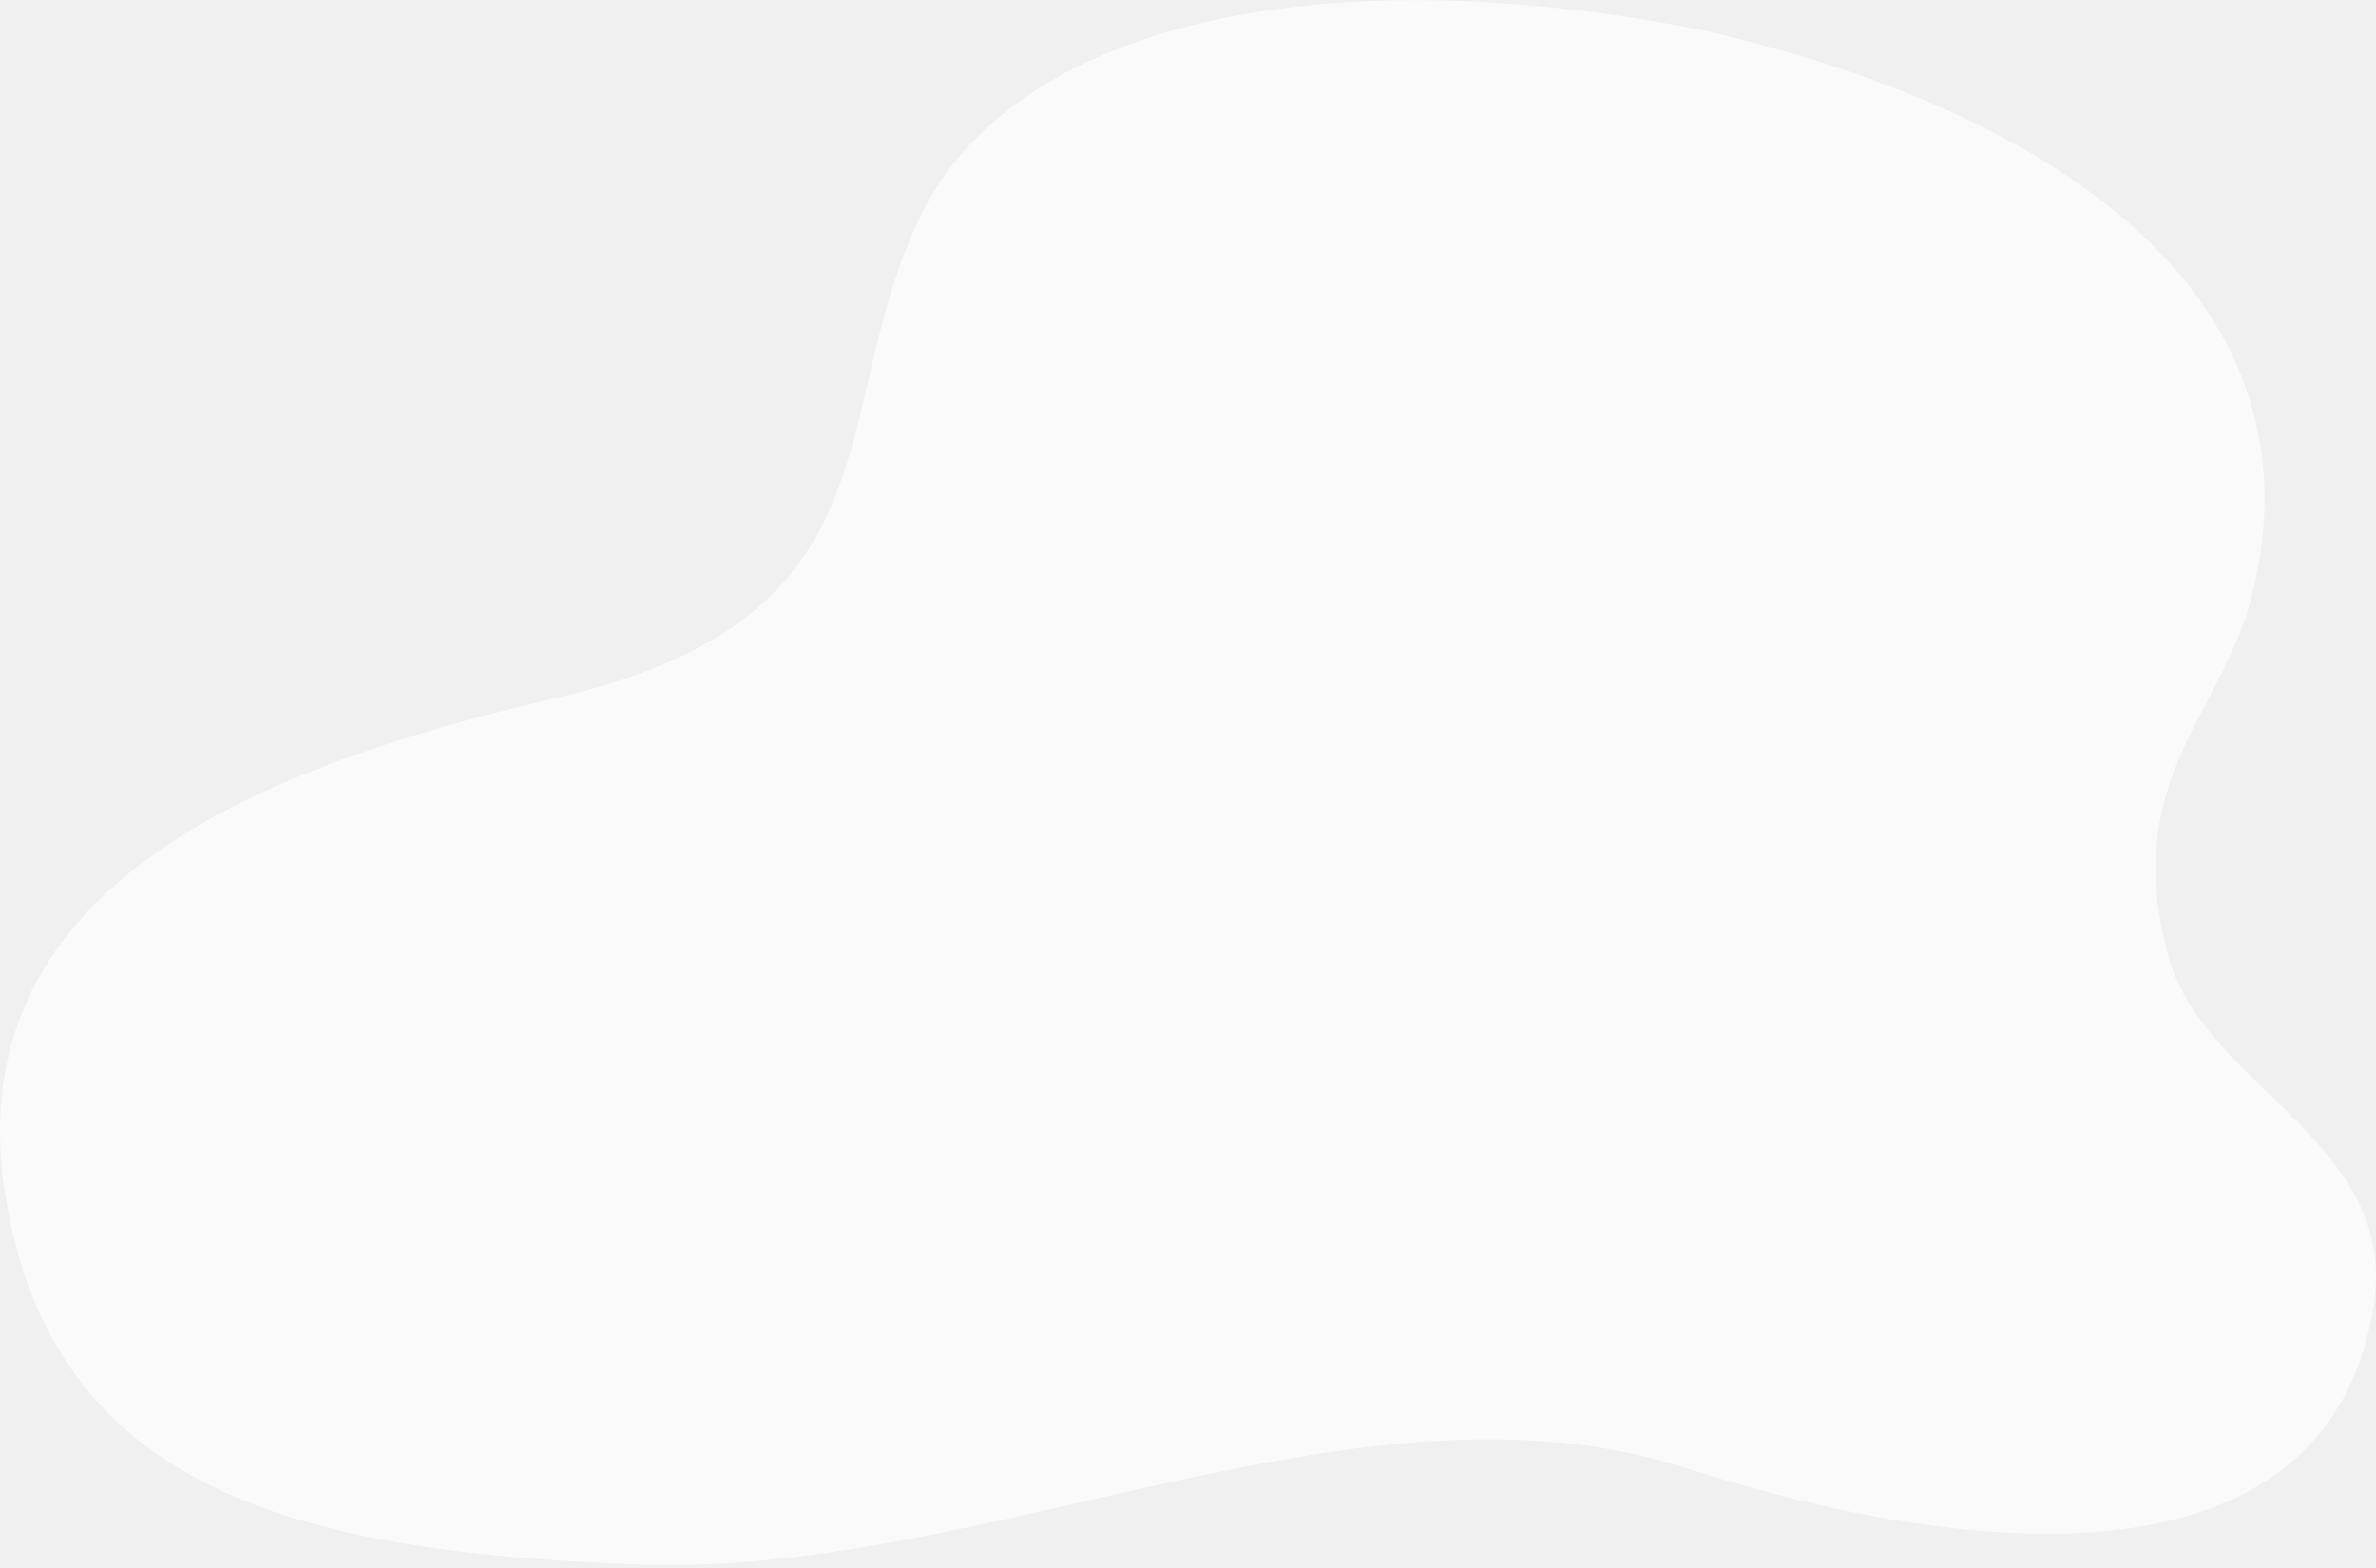
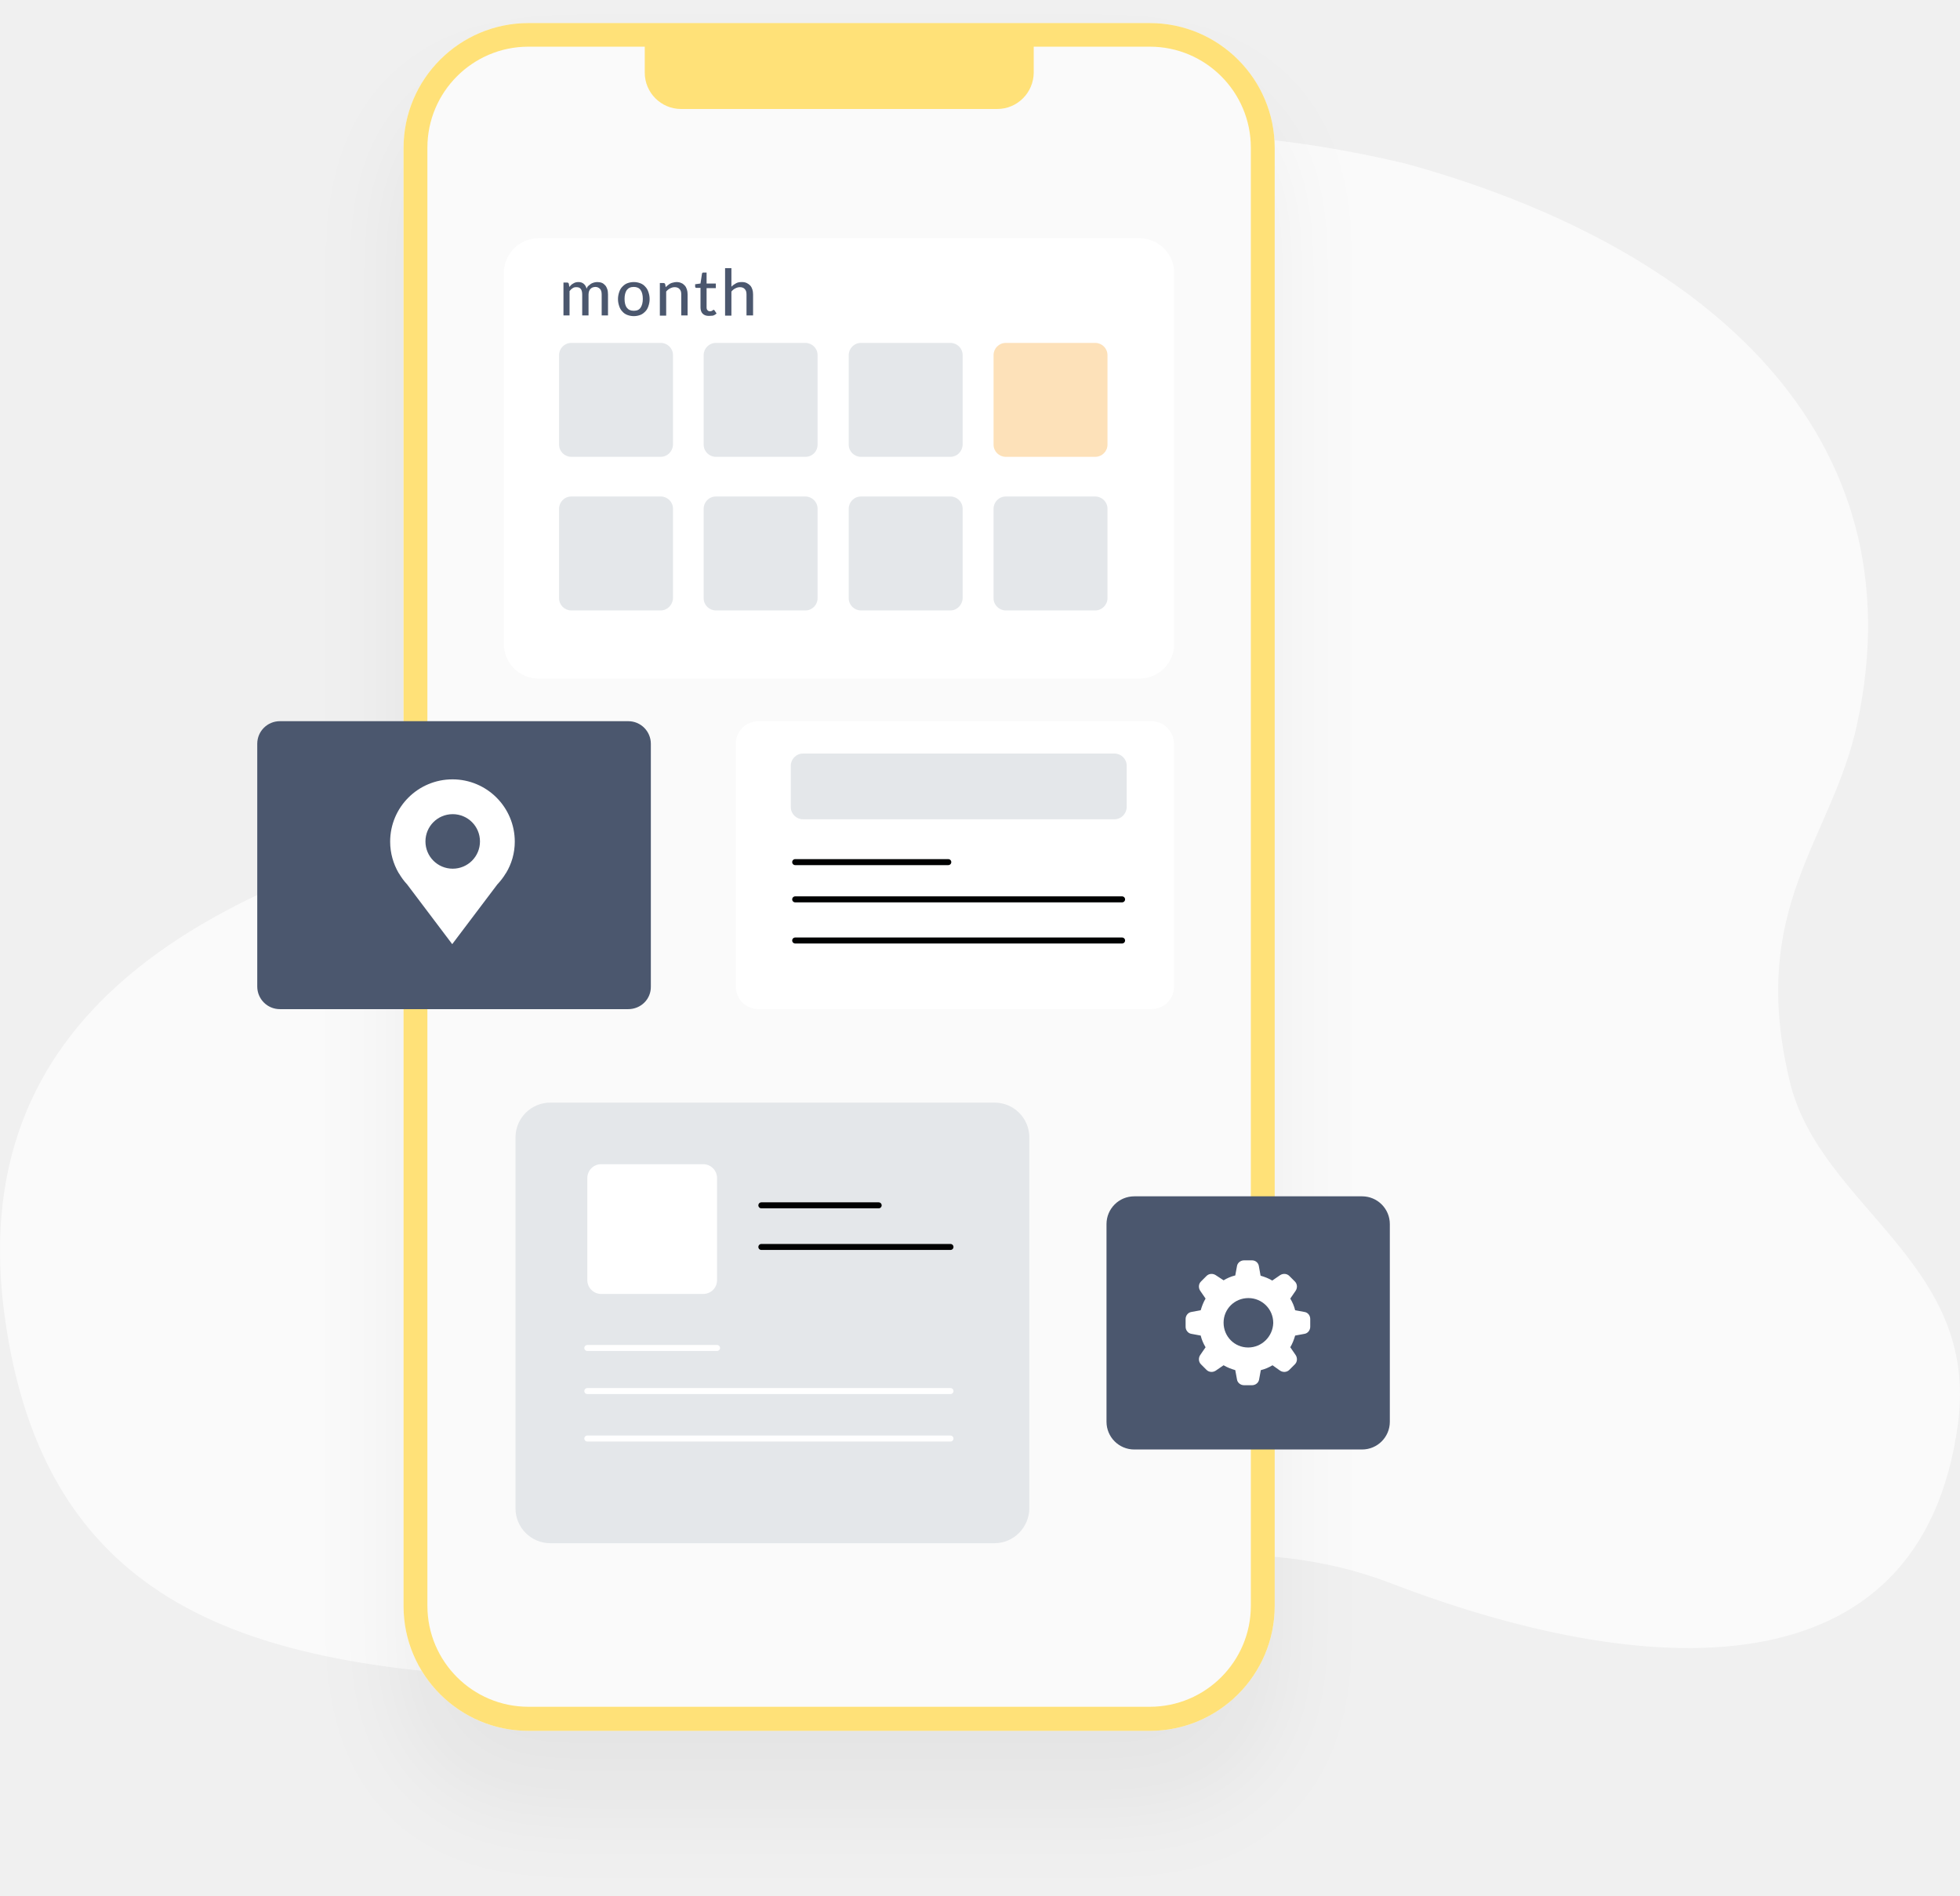
- <svg xmlns="http://www.w3.org/2000/svg" width="647" height="427" viewBox="0 0 647 427" fill="none">
-   <path d="M463.811 8.245C360.473 -12.153 276.005 5.797 250.451 59.283C224.841 112.931 245.902 167.6 153.122 189.671C77.079 207.255 -12.163 238.261 1.372 325.119C14.233 407.529 84.043 422.706 173.453 426.051C268.592 429.642 370.582 371.383 459.15 399.819C541.371 426.215 634.151 432.089 646.339 355.798C653.471 311.125 600.791 296.193 590.794 261.393C576.922 213.171 604.666 195.097 613.034 162.867C633.758 82.782 562.881 30.969 463.811 8.245Z" fill="#FAFAFA" />
+ <svg xmlns="http://www.w3.org/2000/svg" width="425" height="411" viewBox="0 0 425 411" fill="none">
+   <path d="M304.667 35.439C236.787 19.404 181.302 33.515 164.516 75.56C147.693 117.732 161.528 160.707 100.583 178.057C50.631 191.88 -7.99 216.253 0.901 284.531C9.349 349.314 55.206 361.244 113.937 363.874C176.432 366.696 243.427 320.9 301.605 343.253C355.615 364.002 416.56 368.621 424.565 308.649C429.251 273.531 394.646 261.793 388.08 234.437C378.967 196.53 397.192 182.323 402.689 156.987C416.302 94.032 369.744 53.303 304.667 35.439Z" fill="#FAFAFA" />
+   <g filter="url(#filter0_d)">
+     <path d="M249.326 375.26H114.579C99.642 375.26 87.503 363.122 87.503 348.187V32.073C87.503 17.138 99.642 5 114.579 5H249.326C264.262 5 276.401 17.138 276.401 32.073V348.187C276.401 363.122 264.262 375.26 249.326 375.26Z" fill="#FAFAFA" />
+   </g>
+   <path d="M249.326 10.119C261.412 10.119 271.229 19.935 271.229 32.02V348.134C271.229 360.219 261.412 370.035 249.326 370.035H114.579C102.492 370.035 92.675 360.219 92.675 348.134V32.02C92.675 19.935 102.492 10.119 114.579 10.119H249.326ZM249.326 5H114.579C99.642 5 87.503 17.138 87.503 32.073V348.187C87.503 363.122 99.642 375.26 114.579 375.26H249.326C264.262 375.26 276.401 363.122 276.401 348.187V32.073C276.401 17.138 264.262 5 249.326 5Z" fill="#FFE178" />
+   <path d="M216.233 23.629H147.672C143.344 23.629 139.807 20.093 139.807 15.766V5.95H224.15V15.766C224.097 20.093 220.613 23.629 216.233 23.629Z" fill="#FFE178" />
+   <path d="M215.652 334.572H119.329C115.159 334.572 111.781 331.194 111.781 327.025V246.598C111.781 242.429 115.159 239.051 119.329 239.051H215.652C219.822 239.051 223.199 242.429 223.199 246.598V327.025C223.147 331.194 219.769 334.572 215.652 334.572Z" fill="#E4E7EA" />
+   <path d="M152.475 280.531H130.36C128.724 280.531 127.352 279.212 127.352 277.523V255.411C127.352 253.775 128.671 252.403 130.36 252.403H152.475C154.111 252.403 155.483 253.722 155.483 255.411V277.523C155.483 279.212 154.164 280.531 152.475 280.531Z" fill="white" />
+   <path d="M165.089 261.322H190.529" stroke="#010202" stroke-width="1.3" stroke-miterlimit="10" stroke-linecap="round" stroke-linejoin="round" />
+   <path d="M165.089 270.346H206.099" stroke="#010202" stroke-width="1.3" stroke-miterlimit="10" stroke-linecap="round" stroke-linejoin="round" />
+   <path d="M127.352 292.247H155.483" stroke="white" stroke-width="1.3" stroke-miterlimit="10" stroke-linecap="round" stroke-linejoin="round" />
+   <path d="M127.352 301.588H206.099" stroke="white" stroke-width="1.3" stroke-miterlimit="10" stroke-linecap="round" stroke-linejoin="round" />
+   <path d="M127.352 311.879H206.099" stroke="white" stroke-width="1.3" stroke-miterlimit="10" stroke-linecap="round" stroke-linejoin="round" />
+   <path d="M136.219 218.786H60.691C57.946 218.786 55.782 216.569 55.782 213.878V161.263C55.782 158.519 57.999 156.355 60.691 156.355H136.219C138.963 156.355 141.127 158.571 141.127 161.263V213.878C141.18 216.622 138.963 218.786 136.219 218.786Z" fill="#4B576E" />
+   <path d="M111.623 182.478C111.623 175.037 105.606 168.968 98.112 168.968C90.67 168.968 84.6 174.984 84.6 182.478C84.6 184.958 85.286 187.28 86.447 189.286L86.5 189.338C87.028 190.235 87.608 191.027 88.295 191.766L98.059 204.695L107.823 191.766C108.509 191.027 109.143 190.235 109.67 189.338L109.723 189.286C110.937 187.28 111.623 184.958 111.623 182.478ZM98.164 188.336C94.892 188.336 92.253 185.697 92.253 182.425C92.253 179.153 94.892 176.514 98.164 176.514C101.437 176.514 104.076 179.153 104.076 182.425C104.076 185.697 101.437 188.336 98.164 188.336Z" fill="white" />
+   <path d="M247.056 147.119H116.796C112.626 147.119 109.248 143.742 109.248 139.573V59.199C109.248 55.029 112.626 51.652 116.796 51.652H247.056C251.226 51.652 254.604 55.029 254.604 59.199V139.625C254.604 143.742 251.226 147.119 247.056 147.119Z" fill="white" />
+   <path d="M143.238 99.043H123.868C122.443 99.043 121.229 97.882 121.229 96.404V76.983C121.229 75.558 122.39 74.345 123.868 74.345H143.291C144.716 74.345 145.93 75.506 145.93 76.983V96.404C145.877 97.882 144.716 99.043 143.238 99.043Z" fill="#E4E7EA" />
+   <path d="M174.642 99.043H155.219C153.794 99.043 152.58 97.882 152.58 96.404V76.983C152.58 75.558 153.741 74.345 155.219 74.345H174.642C176.067 74.345 177.281 75.506 177.281 76.983V96.404C177.281 97.882 176.12 99.043 174.642 99.043Z" fill="#E4E7EA" />
+   <path d="M206.099 99.043H186.676C185.251 99.043 184.037 97.882 184.037 96.404V76.983C184.037 75.558 185.198 74.345 186.676 74.345H206.099C207.524 74.345 208.738 75.506 208.738 76.983V96.404C208.685 97.882 207.524 99.043 206.099 99.043Z" fill="#E4E7EA" />
+   <path d="M237.503 99.043H218.08C216.655 99.043 215.441 97.882 215.441 96.404V76.983C215.441 75.558 216.602 74.345 218.08 74.345H237.503C238.928 74.345 240.142 75.506 240.142 76.983V96.404C240.142 97.882 238.928 99.043 237.503 99.043Z" fill="#FDE1B9" />
+   <path d="M143.238 132.343H123.868C122.443 132.343 121.229 131.182 121.229 129.704V110.283C121.229 108.859 122.39 107.645 123.868 107.645H143.291C144.716 107.645 145.93 108.806 145.93 110.283V129.704C145.877 131.129 144.716 132.343 143.238 132.343Z" fill="#E4E7EA" />
+   <path d="M174.642 132.343H155.219C153.794 132.343 152.58 131.182 152.58 129.704V110.283C152.58 108.859 153.741 107.645 155.219 107.645H174.642C176.067 107.645 177.281 108.806 177.281 110.283V129.704C177.281 131.129 176.12 132.343 174.642 132.343Z" fill="#E4E7EA" />
+   <path d="M206.099 132.343H186.676C185.251 132.343 184.037 131.182 184.037 129.704V110.283C184.037 108.859 185.198 107.645 186.676 107.645H206.099C207.524 107.645 208.738 108.806 208.738 110.283V129.704C208.685 131.129 207.524 132.343 206.099 132.343Z" fill="#E4E7EA" />
+   <path d="M237.503 132.343H218.08C216.655 132.343 215.441 131.182 215.441 129.704V110.283C215.441 108.859 216.602 107.645 218.08 107.645H237.503C238.928 107.645 240.142 108.806 240.142 110.283V129.704C240.142 131.129 238.928 132.343 237.503 132.343Z" fill="#E4E7EA" />
+   <path d="M122.179 68.328V61.257H122.971C123.182 61.257 123.287 61.362 123.34 61.52L123.446 62.207C123.71 61.89 123.974 61.626 124.29 61.468C124.607 61.257 124.976 61.151 125.399 61.151C125.874 61.151 126.243 61.257 126.56 61.52C126.876 61.784 127.088 62.154 127.193 62.576C127.299 62.312 127.404 62.101 127.615 61.943C127.827 61.784 127.985 61.626 128.143 61.52C128.354 61.415 128.565 61.309 128.777 61.257C128.988 61.204 129.252 61.151 129.463 61.151C129.832 61.151 130.202 61.204 130.465 61.309C130.782 61.415 130.993 61.626 131.204 61.837C131.416 62.048 131.574 62.365 131.679 62.682C131.785 62.998 131.838 63.42 131.838 63.843V68.381H130.465V63.843C130.465 63.315 130.36 62.893 130.096 62.629C129.832 62.365 129.515 62.207 129.093 62.207C128.882 62.207 128.724 62.259 128.513 62.312C128.354 62.365 128.196 62.471 128.038 62.629C127.879 62.787 127.827 62.945 127.721 63.157C127.668 63.368 127.615 63.579 127.615 63.843V68.381H126.243V63.843C126.243 63.315 126.138 62.893 125.926 62.629C125.715 62.365 125.399 62.259 124.976 62.259C124.66 62.259 124.396 62.312 124.185 62.471C123.921 62.629 123.71 62.84 123.499 63.104V68.381H122.179V68.328Z" fill="#4B576E" />
+   <path d="M137.432 61.151C137.96 61.151 138.435 61.257 138.857 61.415C139.28 61.573 139.649 61.837 139.913 62.154C140.23 62.47 140.441 62.84 140.599 63.315C140.758 63.79 140.863 64.265 140.863 64.845C140.863 65.426 140.758 65.901 140.599 66.376C140.441 66.851 140.23 67.22 139.913 67.537C139.596 67.853 139.28 68.117 138.857 68.276C138.435 68.434 137.96 68.539 137.432 68.539C136.905 68.539 136.43 68.434 136.007 68.276C135.585 68.117 135.216 67.853 134.952 67.537C134.635 67.22 134.424 66.851 134.266 66.376C134.107 65.901 134.002 65.426 134.002 64.845C134.002 64.265 134.107 63.79 134.266 63.315C134.424 62.84 134.635 62.47 134.952 62.154C135.268 61.837 135.585 61.573 136.007 61.415C136.43 61.257 136.905 61.151 137.432 61.151ZM137.432 67.378C138.119 67.378 138.594 67.167 138.91 66.692C139.227 66.217 139.385 65.584 139.385 64.793C139.385 64.001 139.227 63.315 138.91 62.893C138.594 62.418 138.066 62.207 137.432 62.207C136.746 62.207 136.271 62.418 135.902 62.893C135.585 63.368 135.427 64.001 135.427 64.793C135.427 65.584 135.585 66.27 135.902 66.692C136.271 67.167 136.746 67.378 137.432 67.378Z" fill="#4B576E" />
+   <path d="M144.347 62.259C144.505 62.101 144.663 61.943 144.822 61.837C144.98 61.679 145.191 61.573 145.349 61.468C145.56 61.362 145.719 61.309 145.983 61.257C146.247 61.204 146.405 61.151 146.669 61.151C147.038 61.151 147.408 61.204 147.724 61.362C148.041 61.468 148.252 61.679 148.463 61.89C148.674 62.101 148.833 62.418 148.938 62.734C149.044 63.051 149.097 63.42 149.097 63.843V68.381H147.724V63.843C147.724 63.315 147.619 62.945 147.355 62.681C147.144 62.418 146.774 62.259 146.299 62.259C145.93 62.259 145.613 62.365 145.297 62.523C144.98 62.681 144.716 62.893 144.452 63.209V68.434H143.08V61.362H143.872C144.083 61.362 144.188 61.468 144.241 61.626L144.347 62.259Z" fill="#4B576E" />
+   <path d="M153.689 68.486C153.108 68.486 152.686 68.328 152.369 68.011C152.052 67.695 151.894 67.22 151.894 66.639V62.417H151.05C150.997 62.417 150.891 62.417 150.838 62.364C150.786 62.312 150.733 62.259 150.733 62.153V61.626L151.894 61.467L152.211 59.356C152.211 59.304 152.264 59.198 152.316 59.145C152.369 59.093 152.422 59.093 152.527 59.093H153.214V61.467H155.219V62.47H153.214V66.639C153.214 66.903 153.266 67.114 153.425 67.272C153.583 67.431 153.741 67.484 153.952 67.484C154.058 67.484 154.164 67.484 154.269 67.431C154.375 67.378 154.428 67.378 154.48 67.325C154.533 67.272 154.586 67.272 154.639 67.22C154.691 67.167 154.744 67.167 154.744 67.167C154.797 67.167 154.85 67.167 154.85 67.22C154.85 67.22 154.903 67.272 154.955 67.325L155.378 67.959C155.166 68.17 154.903 68.328 154.586 68.433C154.375 68.433 154.058 68.486 153.689 68.486Z" fill="#4B576E" />
+   <path d="M158.597 62.154C158.914 61.837 159.23 61.626 159.6 61.415C159.969 61.204 160.392 61.151 160.867 61.151C161.236 61.151 161.605 61.204 161.922 61.362C162.239 61.52 162.45 61.679 162.661 61.89C162.872 62.101 163.03 62.418 163.136 62.734C163.242 63.051 163.294 63.42 163.294 63.843V68.381H161.869V63.843C161.869 63.315 161.764 62.945 161.5 62.681C161.289 62.418 160.919 62.259 160.444 62.259C160.075 62.259 159.758 62.365 159.441 62.523C159.125 62.681 158.861 62.893 158.597 63.209V68.434H157.225V58.143H158.597V62.154Z" fill="#4B576E" />
+   <path d="M249.642 218.786H164.456C161.711 218.786 159.547 216.569 159.547 213.878V161.263C159.547 158.519 161.764 156.355 164.456 156.355H249.642C252.387 156.355 254.551 158.571 254.551 161.263V213.878C254.604 216.622 252.387 218.786 249.642 218.786Z" fill="white" />
+   <path d="M241.672 177.623H174.114C172.689 177.623 171.475 176.462 171.475 174.984V166.013C171.475 164.588 172.636 163.374 174.114 163.374H241.672C243.097 163.374 244.311 164.535 244.311 166.013V174.984C244.259 176.462 243.097 177.623 241.672 177.623Z" fill="#E4E7EA" />
+   <path d="M172.425 186.911H205.624" stroke="#010202" stroke-width="1.3" stroke-miterlimit="10" stroke-linecap="round" stroke-linejoin="round" />
+   <path d="M172.425 194.985H243.309" stroke="#010202" stroke-width="1.3" stroke-miterlimit="10" stroke-linecap="round" stroke-linejoin="round" />
+   <path d="M172.425 203.904H243.309" stroke="#010202" stroke-width="1.3" stroke-miterlimit="10" stroke-linecap="round" stroke-linejoin="round" />
+   <path d="M295.349 314.254H245.948C242.622 314.254 239.931 311.562 239.931 308.238V265.385C239.931 262.061 242.622 259.369 245.948 259.369H295.349C298.675 259.369 301.366 262.061 301.366 265.385V308.238C301.366 311.562 298.675 314.254 295.349 314.254Z" fill="#4B576E" />
+   <path d="M282.841 284.436L280.835 284.067C280.624 283.17 280.254 282.325 279.779 281.534L280.941 279.845C281.363 279.212 281.31 278.367 280.782 277.84L279.568 276.626C279.041 276.098 278.196 276.045 277.563 276.468L275.874 277.629C275.082 277.154 274.238 276.837 273.34 276.573L272.971 274.515C272.865 273.776 272.232 273.248 271.493 273.248H269.751C269.012 273.248 268.326 273.776 268.221 274.515L267.851 276.52C266.954 276.731 266.109 277.101 265.318 277.576L263.629 276.468C262.995 276.045 262.151 276.098 261.623 276.626L260.409 277.84C259.881 278.367 259.829 279.212 260.251 279.845L261.412 281.534C260.937 282.325 260.62 283.17 260.356 284.067L258.351 284.436C257.612 284.542 257.084 285.228 257.084 285.967V287.656C257.084 288.394 257.612 289.081 258.351 289.186L260.356 289.556C260.568 290.453 260.937 291.297 261.412 292.089L260.251 293.777C259.829 294.411 259.881 295.255 260.409 295.783L261.623 296.997C262.151 297.524 262.995 297.577 263.629 297.155L265.318 295.994C266.109 296.469 266.954 296.786 267.851 297.049L268.221 299.055C268.326 299.794 269.012 300.321 269.751 300.321H271.493C272.232 300.321 272.918 299.794 273.024 299.055L273.393 297.049C274.29 296.838 275.135 296.469 275.927 295.994L277.563 297.155C278.196 297.577 279.041 297.524 279.568 296.997L280.782 295.783C281.31 295.255 281.363 294.411 280.941 293.777L279.779 292.089C280.254 291.297 280.571 290.453 280.835 289.556L282.841 289.186C283.58 289.081 284.107 288.394 284.107 287.656V285.967C284.107 285.175 283.58 284.542 282.841 284.436ZM270.649 292.141C267.693 292.141 265.318 289.767 265.318 286.758C265.318 283.803 267.693 281.428 270.701 281.428C273.657 281.428 276.085 283.803 276.085 286.811C276.085 286.811 276.085 286.811 276.085 286.864C275.979 289.767 273.604 292.141 270.649 292.141Z" fill="white" />
+   <defs>
+     <filter id="filter0_d" x="67.503" y="0" width="228.899" height="410.26" filterUnits="userSpaceOnUse" color-interpolation-filters="sRGB">
+       <feFlood flood-opacity="0" result="BackgroundImageFix" />
+       <feColorMatrix in="SourceAlpha" type="matrix" values="0 0 0 0 0 0 0 0 0 0 0 0 0 0 0 0 0 0 127 0" />
+       <feOffset dy="15" />
+       <feGaussianBlur stdDeviation="10" />
+       <feColorMatrix type="matrix" values="0 0 0 0 0 0 0 0 0 0 0 0 0 0 0 0 0 0 0.05 0" />
+       <feBlend mode="normal" in2="BackgroundImageFix" result="effect1_dropShadow" />
+       <feBlend mode="normal" in="SourceGraphic" in2="effect1_dropShadow" result="shape" />
+     </filter>
+   </defs>
</svg>
